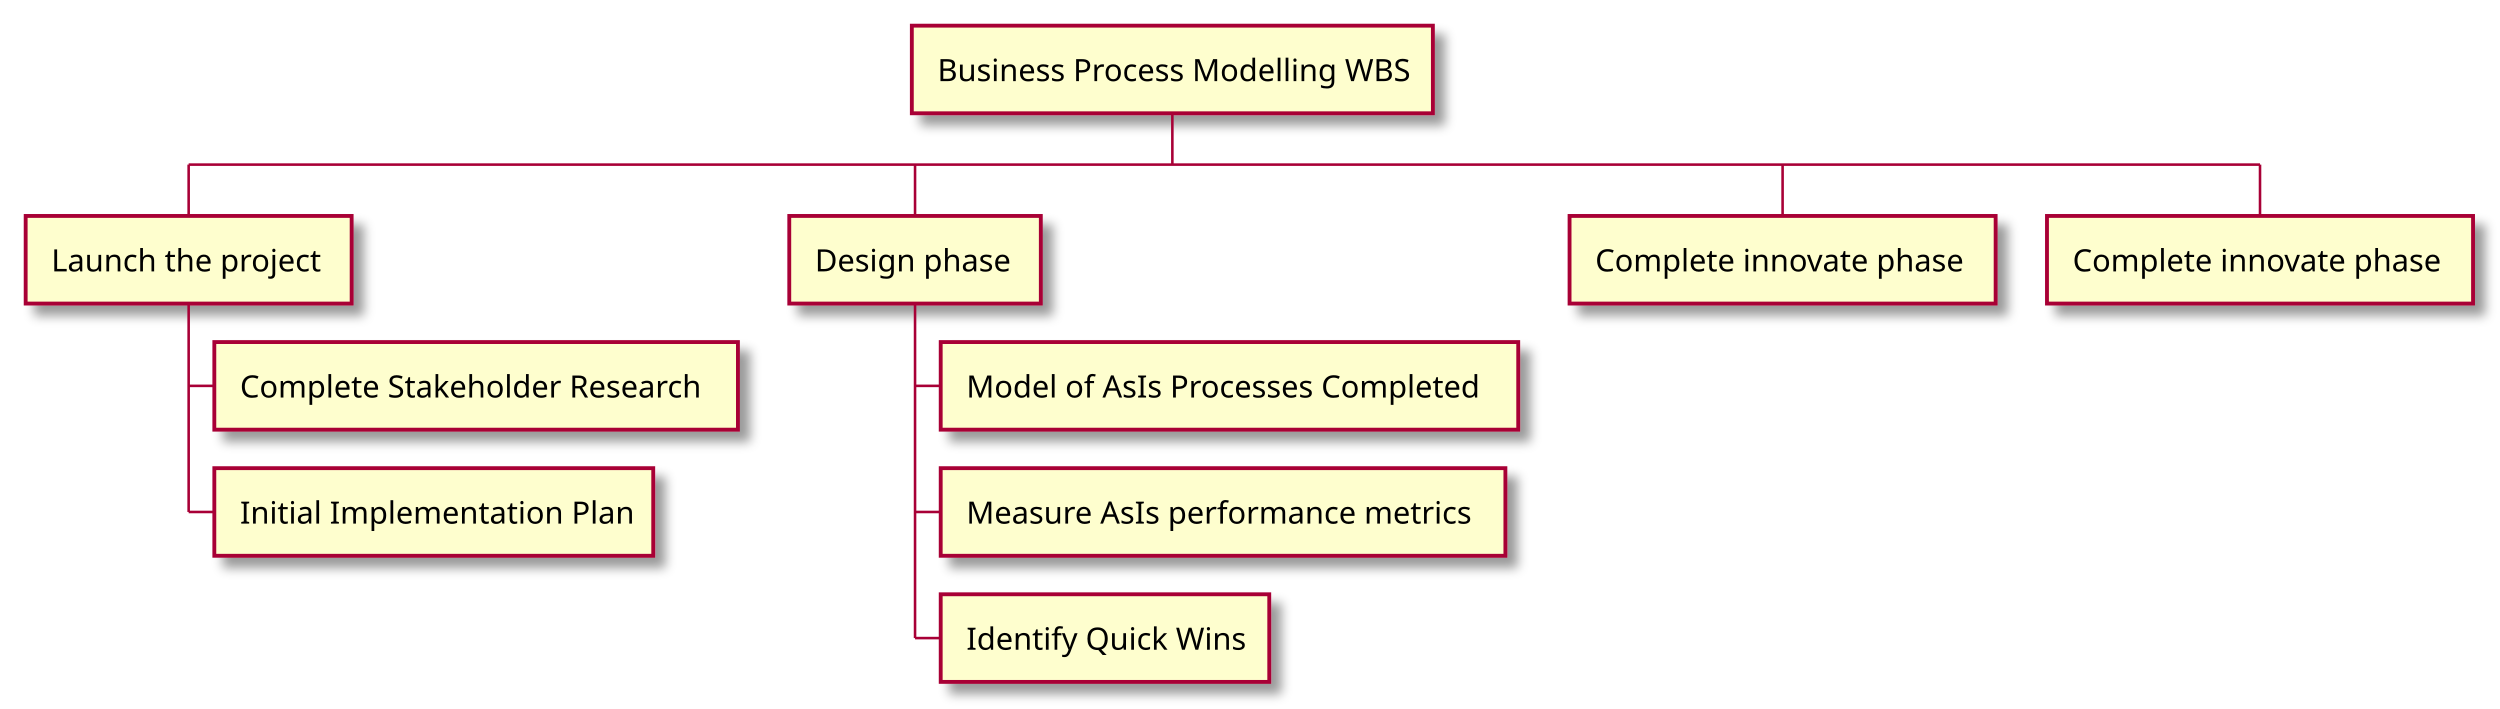
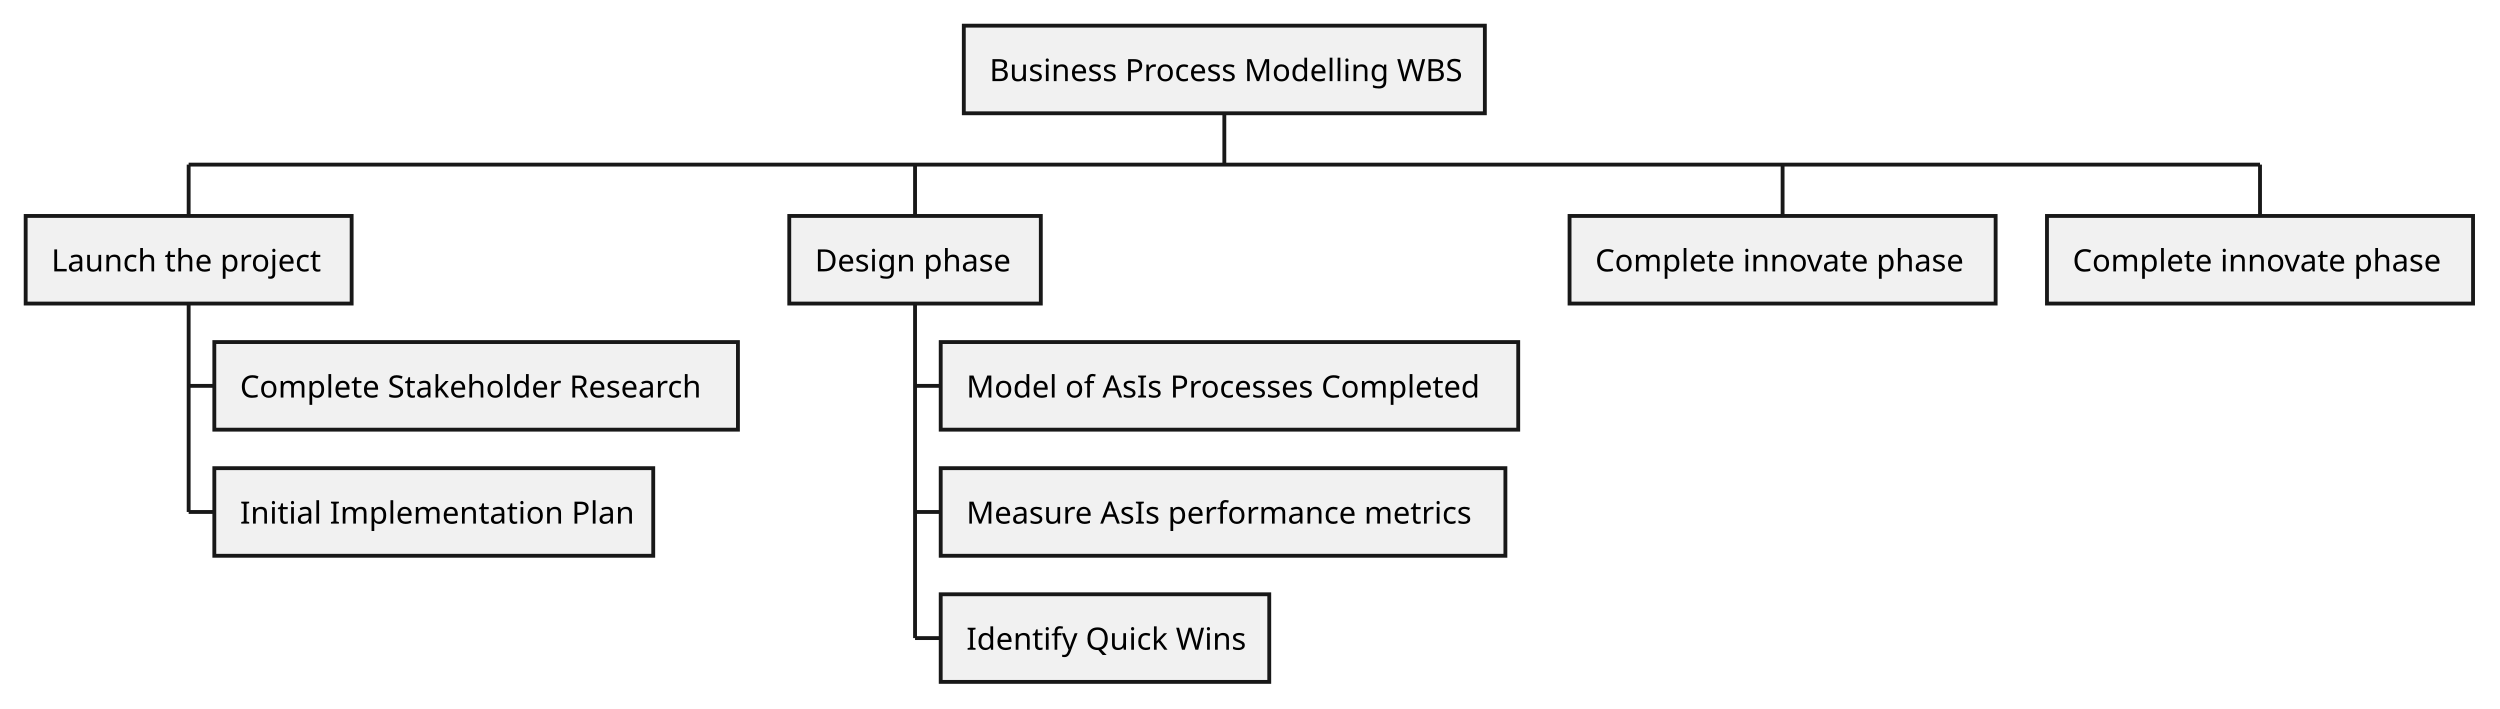
- <svg xmlns="http://www.w3.org/2000/svg" contentScriptType="application/ecmascript" contentStyleType="text/css" height="276px" preserveAspectRatio="none" style="width:974px;height:276px;" version="1.1" viewBox="0 0 974 276" width="974px" zoomAndPan="magnify">
-   <defs>
-     <filter height="300%" id="fvfn8ol4n83mi" width="300%" x="-1" y="-1">
-       <feGaussianBlur result="blurOut" stdDeviation="2.0" />
-       <feColorMatrix in="blurOut" result="blurOut2" type="matrix" values="0 0 0 0 0 0 0 0 0 0 0 0 0 0 0 0 0 0 .4 0" />
-       <feOffset dx="4.0" dy="4.0" in="blurOut2" result="blurOut3" />
-       <feBlend in="SourceGraphic" in2="blurOut3" mode="normal" />
-     </filter>
-   </defs>
+ <svg xmlns="http://www.w3.org/2000/svg" contentStyleType="text/css" height="276px" preserveAspectRatio="none" style="width:974px;height:276px;background:#FFFFFF;" version="1.1" viewBox="0 0 974 276" width="974px" zoomAndPan="magnify">
+   <defs />
  <g>
-     <rect fill="#FEFECE" filter="url(#fvfn8ol4n83mi)" height="34.133" style="stroke: #A80036; stroke-width: 1.5;" width="203" x="355.25" y="10" />
-     <text fill="#000000" font-family="sans-serif" font-size="12" lengthAdjust="spacingAndGlyphs" textLength="183" x="365.25" y="31.602">Business Process Modelling WBS</text>
-     <line style="stroke: #A80036; stroke-width: 1.0;" x1="456.75" x2="456.75" y1="44.133" y2="64.133" />
-     <line style="stroke: #A80036; stroke-width: 1.0;" x1="73.5" x2="73.5" y1="64.133" y2="84.133" />
-     <rect fill="#FEFECE" filter="url(#fvfn8ol4n83mi)" height="34.133" style="stroke: #A80036; stroke-width: 1.5;" width="127" x="10" y="84.133" />
-     <text fill="#000000" font-family="sans-serif" font-size="12" lengthAdjust="spacingAndGlyphs" textLength="107" x="20" y="105.734">Launch the project</text>
-     <line style="stroke: #A80036; stroke-width: 1.0;" x1="73.5" x2="83.5" y1="150.332" y2="150.332" />
-     <rect fill="#FEFECE" filter="url(#fvfn8ol4n83mi)" height="34.133" style="stroke: #A80036; stroke-width: 1.5;" width="204" x="83.5" y="133.266" />
-     <text fill="#000000" font-family="sans-serif" font-size="12" lengthAdjust="spacingAndGlyphs" textLength="184" x="93.5" y="154.867">Complete Stakeholder Research</text>
-     <line style="stroke: #A80036; stroke-width: 1.0;" x1="73.5" x2="83.5" y1="199.465" y2="199.465" />
-     <rect fill="#FEFECE" filter="url(#fvfn8ol4n83mi)" height="34.133" style="stroke: #A80036; stroke-width: 1.5;" width="171" x="83.5" y="182.398" />
-     <text fill="#000000" font-family="sans-serif" font-size="12" lengthAdjust="spacingAndGlyphs" textLength="151" x="93.5" y="204">Initial Implementation Plan</text>
-     <line style="stroke: #A80036; stroke-width: 1.0;" x1="73.5" x2="73.5" y1="118.266" y2="199.465" />
-     <line style="stroke: #A80036; stroke-width: 1.0;" x1="356.5" x2="356.5" y1="64.133" y2="84.133" />
-     <rect fill="#FEFECE" filter="url(#fvfn8ol4n83mi)" height="34.133" style="stroke: #A80036; stroke-width: 1.5;" width="98" x="307.5" y="84.133" />
-     <text fill="#000000" font-family="sans-serif" font-size="12" lengthAdjust="spacingAndGlyphs" textLength="78" x="317.5" y="105.734">Design phase</text>
-     <line style="stroke: #A80036; stroke-width: 1.0;" x1="356.5" x2="366.5" y1="150.332" y2="150.332" />
-     <rect fill="#FEFECE" filter="url(#fvfn8ol4n83mi)" height="34.133" style="stroke: #A80036; stroke-width: 1.5;" width="225" x="366.5" y="133.266" />
-     <text fill="#000000" font-family="sans-serif" font-size="12" lengthAdjust="spacingAndGlyphs" textLength="205" x="376.5" y="154.867">Model of AsIs Processes Completed</text>
-     <line style="stroke: #A80036; stroke-width: 1.0;" x1="356.5" x2="366.5" y1="199.465" y2="199.465" />
-     <rect fill="#FEFECE" filter="url(#fvfn8ol4n83mi)" height="34.133" style="stroke: #A80036; stroke-width: 1.5;" width="220" x="366.5" y="182.398" />
-     <text fill="#000000" font-family="sans-serif" font-size="12" lengthAdjust="spacingAndGlyphs" textLength="200" x="376.5" y="204">Measure AsIs performance metrics</text>
-     <line style="stroke: #A80036; stroke-width: 1.0;" x1="356.5" x2="366.5" y1="248.598" y2="248.598" />
-     <rect fill="#FEFECE" filter="url(#fvfn8ol4n83mi)" height="34.133" style="stroke: #A80036; stroke-width: 1.5;" width="128" x="366.5" y="231.531" />
-     <text fill="#000000" font-family="sans-serif" font-size="12" lengthAdjust="spacingAndGlyphs" textLength="108" x="376.5" y="253.133">Identify Quick Wins</text>
-     <line style="stroke: #A80036; stroke-width: 1.0;" x1="356.5" x2="356.5" y1="118.266" y2="248.598" />
-     <line style="stroke: #A80036; stroke-width: 1.0;" x1="694.5" x2="694.5" y1="64.133" y2="84.133" />
-     <rect fill="#FEFECE" filter="url(#fvfn8ol4n83mi)" height="34.133" style="stroke: #A80036; stroke-width: 1.5;" width="166" x="611.5" y="84.133" />
-     <text fill="#000000" font-family="sans-serif" font-size="12" lengthAdjust="spacingAndGlyphs" textLength="146" x="621.5" y="105.734">Complete innovate phase</text>
-     <line style="stroke: #A80036; stroke-width: 1.0;" x1="880.5" x2="880.5" y1="64.133" y2="84.133" />
-     <rect fill="#FEFECE" filter="url(#fvfn8ol4n83mi)" height="34.133" style="stroke: #A80036; stroke-width: 1.5;" width="166" x="797.5" y="84.133" />
-     <text fill="#000000" font-family="sans-serif" font-size="12" lengthAdjust="spacingAndGlyphs" textLength="146" x="807.5" y="105.734">Complete innovate phase</text>
-     <line style="stroke: #A80036; stroke-width: 1.0;" x1="73.5" x2="880.5" y1="64.133" y2="64.133" />
+     <line style="stroke:#181818;stroke-width:1.5;" x1="73.5" x2="73.5" y1="64.133" y2="84.133" />
+     <rect fill="#F1F1F1" height="34.133" style="stroke:#181818;stroke-width:1.5;" width="127" x="10" y="84.133" />
+     <text fill="#000000" font-family="sans-serif" font-size="12" lengthAdjust="spacing" textLength="107" x="20" y="105.734">Launch the project</text>
+     <line style="stroke:#181818;stroke-width:1.5;" x1="73.5" x2="83.5" y1="150.332" y2="150.332" />
+     <rect fill="#F1F1F1" height="34.133" style="stroke:#181818;stroke-width:1.5;" width="204" x="83.5" y="133.266" />
+     <text fill="#000000" font-family="sans-serif" font-size="12" lengthAdjust="spacing" textLength="184" x="93.5" y="154.867">Complete Stakeholder Research</text>
+     <line style="stroke:#181818;stroke-width:1.5;" x1="73.5" x2="83.5" y1="199.465" y2="199.465" />
+     <rect fill="#F1F1F1" height="34.133" style="stroke:#181818;stroke-width:1.5;" width="171" x="83.5" y="182.398" />
+     <text fill="#000000" font-family="sans-serif" font-size="12" lengthAdjust="spacing" textLength="151" x="93.5" y="204">Initial Implementation Plan</text>
+     <line style="stroke:#181818;stroke-width:1.5;" x1="73.5" x2="73.5" y1="118.266" y2="199.465" />
+     <line style="stroke:#181818;stroke-width:1.5;" x1="356.5" x2="356.5" y1="64.133" y2="84.133" />
+     <rect fill="#F1F1F1" height="34.133" style="stroke:#181818;stroke-width:1.5;" width="98" x="307.5" y="84.133" />
+     <text fill="#000000" font-family="sans-serif" font-size="12" lengthAdjust="spacing" textLength="78" x="317.5" y="105.734">Design phase</text>
+     <line style="stroke:#181818;stroke-width:1.5;" x1="356.5" x2="366.5" y1="150.332" y2="150.332" />
+     <rect fill="#F1F1F1" height="34.133" style="stroke:#181818;stroke-width:1.5;" width="225" x="366.5" y="133.266" />
+     <text fill="#000000" font-family="sans-serif" font-size="12" lengthAdjust="spacing" textLength="205" x="376.5" y="154.867">Model of AsIs Processes Completed</text>
+     <line style="stroke:#181818;stroke-width:1.5;" x1="356.5" x2="366.5" y1="199.465" y2="199.465" />
+     <rect fill="#F1F1F1" height="34.133" style="stroke:#181818;stroke-width:1.5;" width="220" x="366.5" y="182.398" />
+     <text fill="#000000" font-family="sans-serif" font-size="12" lengthAdjust="spacing" textLength="200" x="376.5" y="204">Measure AsIs performance metrics</text>
+     <line style="stroke:#181818;stroke-width:1.5;" x1="356.5" x2="366.5" y1="248.598" y2="248.598" />
+     <rect fill="#F1F1F1" height="34.133" style="stroke:#181818;stroke-width:1.5;" width="128" x="366.5" y="231.531" />
+     <text fill="#000000" font-family="sans-serif" font-size="12" lengthAdjust="spacing" textLength="108" x="376.5" y="253.133">Identify Quick Wins</text>
+     <line style="stroke:#181818;stroke-width:1.5;" x1="356.5" x2="356.5" y1="118.266" y2="248.598" />
+     <line style="stroke:#181818;stroke-width:1.5;" x1="694.5" x2="694.5" y1="64.133" y2="84.133" />
+     <rect fill="#F1F1F1" height="34.133" style="stroke:#181818;stroke-width:1.5;" width="166" x="611.5" y="84.133" />
+     <text fill="#000000" font-family="sans-serif" font-size="12" lengthAdjust="spacing" textLength="146" x="621.5" y="105.734">Complete innovate phase</text>
+     <line style="stroke:#181818;stroke-width:1.5;" x1="880.5" x2="880.5" y1="64.133" y2="84.133" />
+     <rect fill="#F1F1F1" height="34.133" style="stroke:#181818;stroke-width:1.5;" width="166" x="797.5" y="84.133" />
+     <text fill="#000000" font-family="sans-serif" font-size="12" lengthAdjust="spacing" textLength="146" x="807.5" y="105.734">Complete innovate phase</text>
+     <line style="stroke:#181818;stroke-width:1.5;" x1="73.5" x2="880.5" y1="64.133" y2="64.133" />
+     <rect fill="#F1F1F1" height="34.133" style="stroke:#181818;stroke-width:1.5;" width="203" x="375.5" y="10" />
+     <text fill="#000000" font-family="sans-serif" font-size="12" lengthAdjust="spacing" textLength="183" x="385.5" y="31.602">Business Process Modelling WBS</text>
+     <line style="stroke:#181818;stroke-width:1.5;" x1="477" x2="477" y1="44.133" y2="64.133" />
  </g>
</svg>
